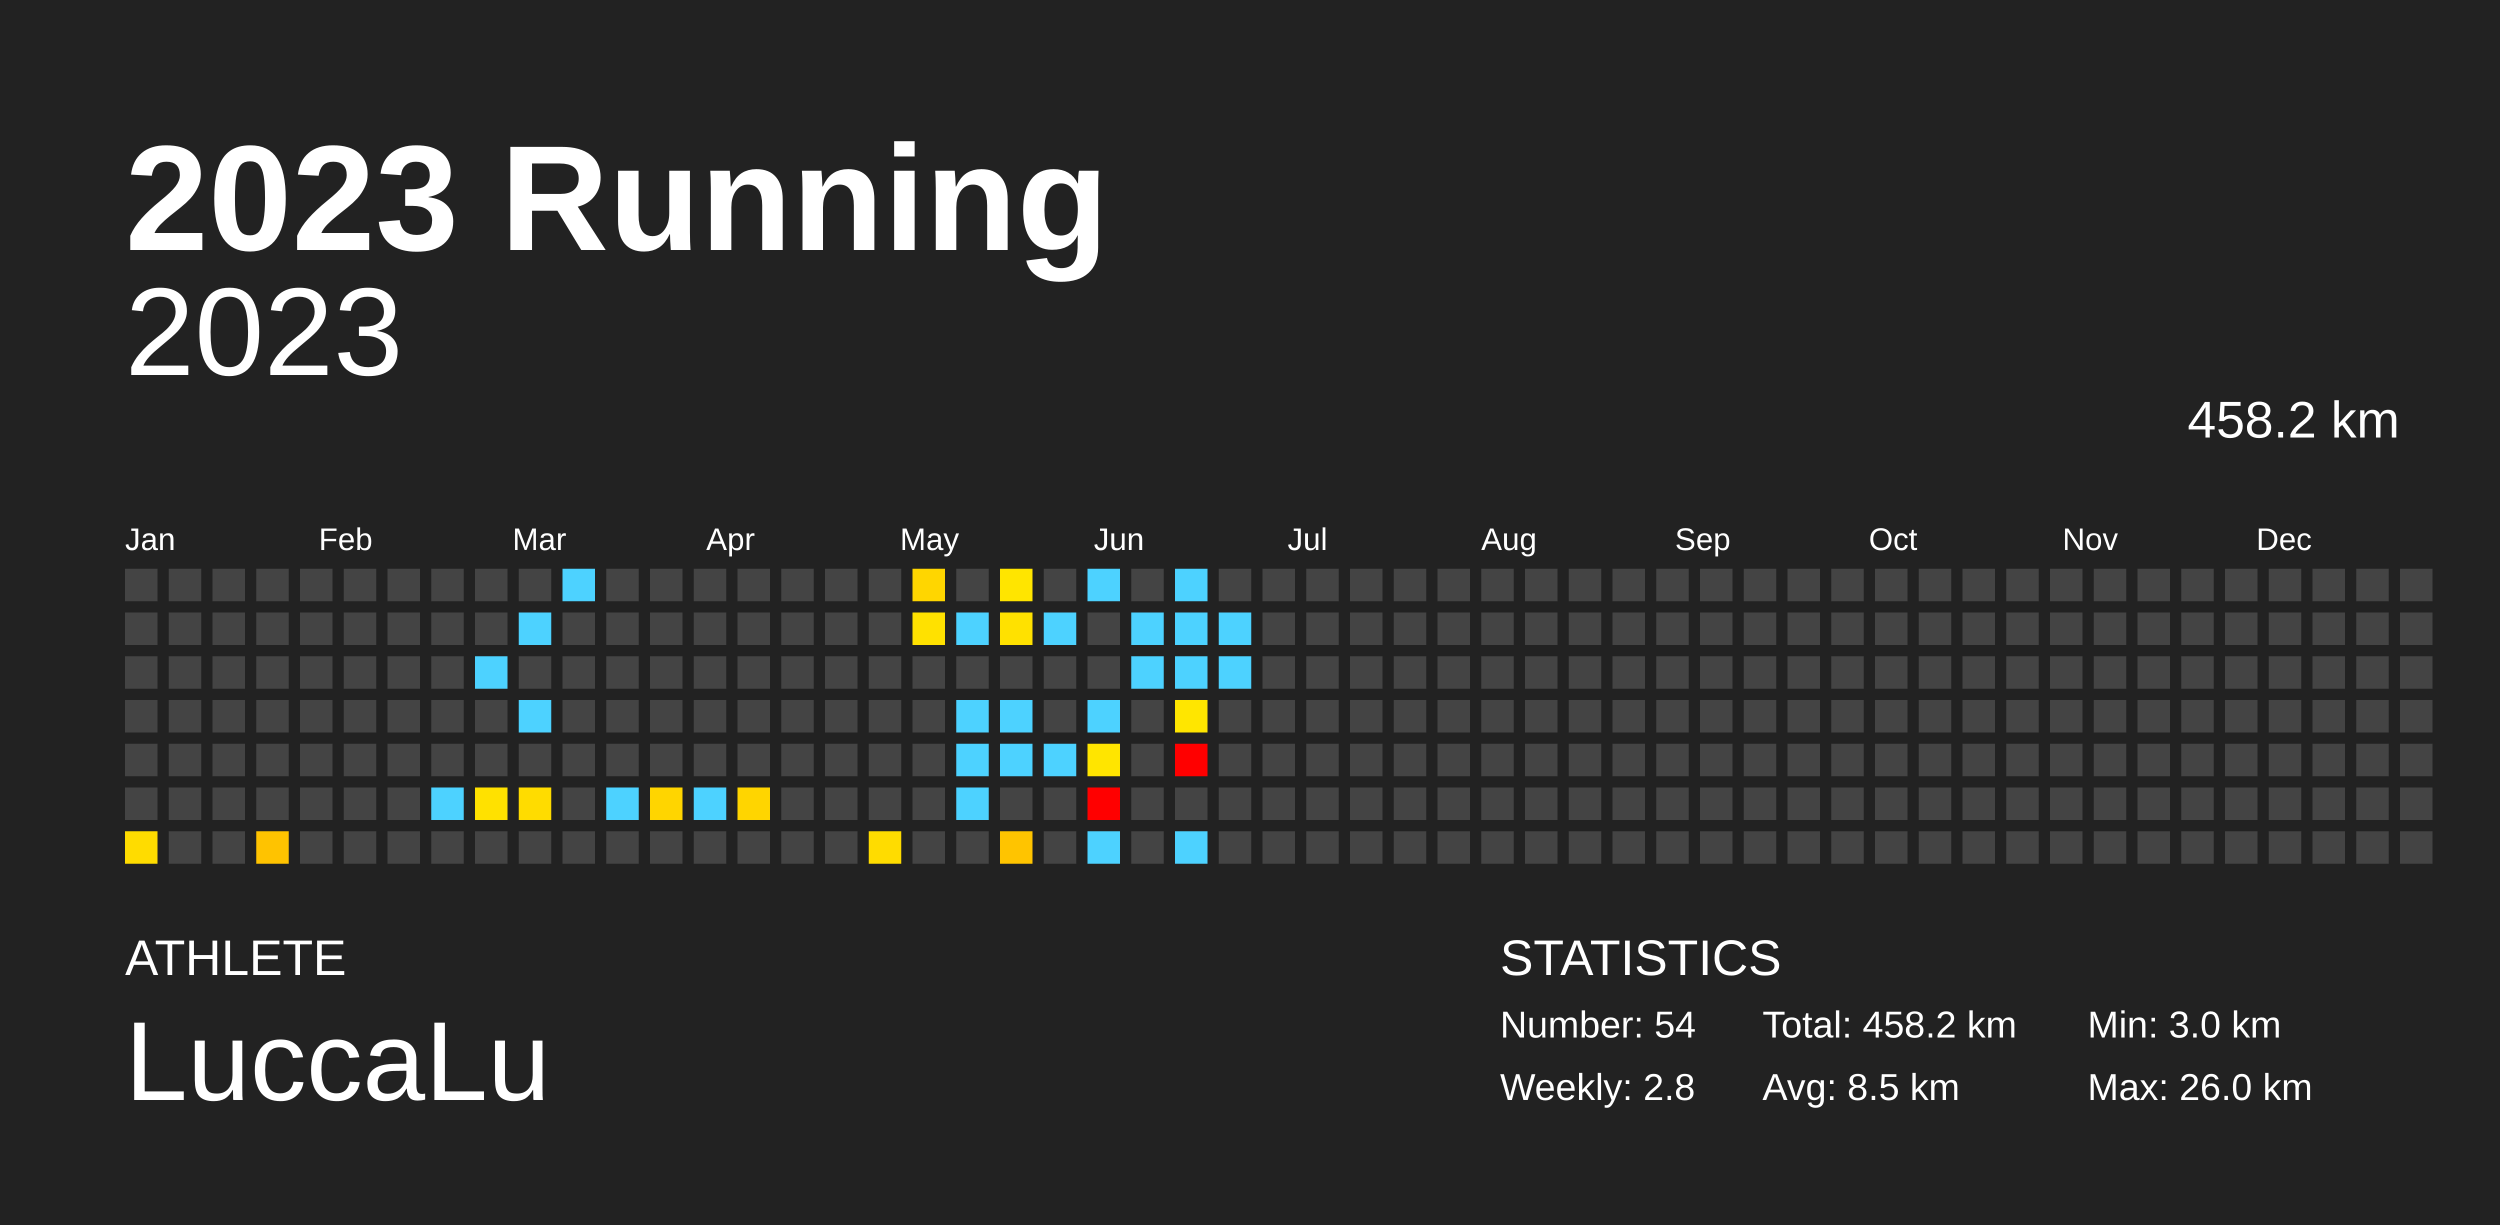
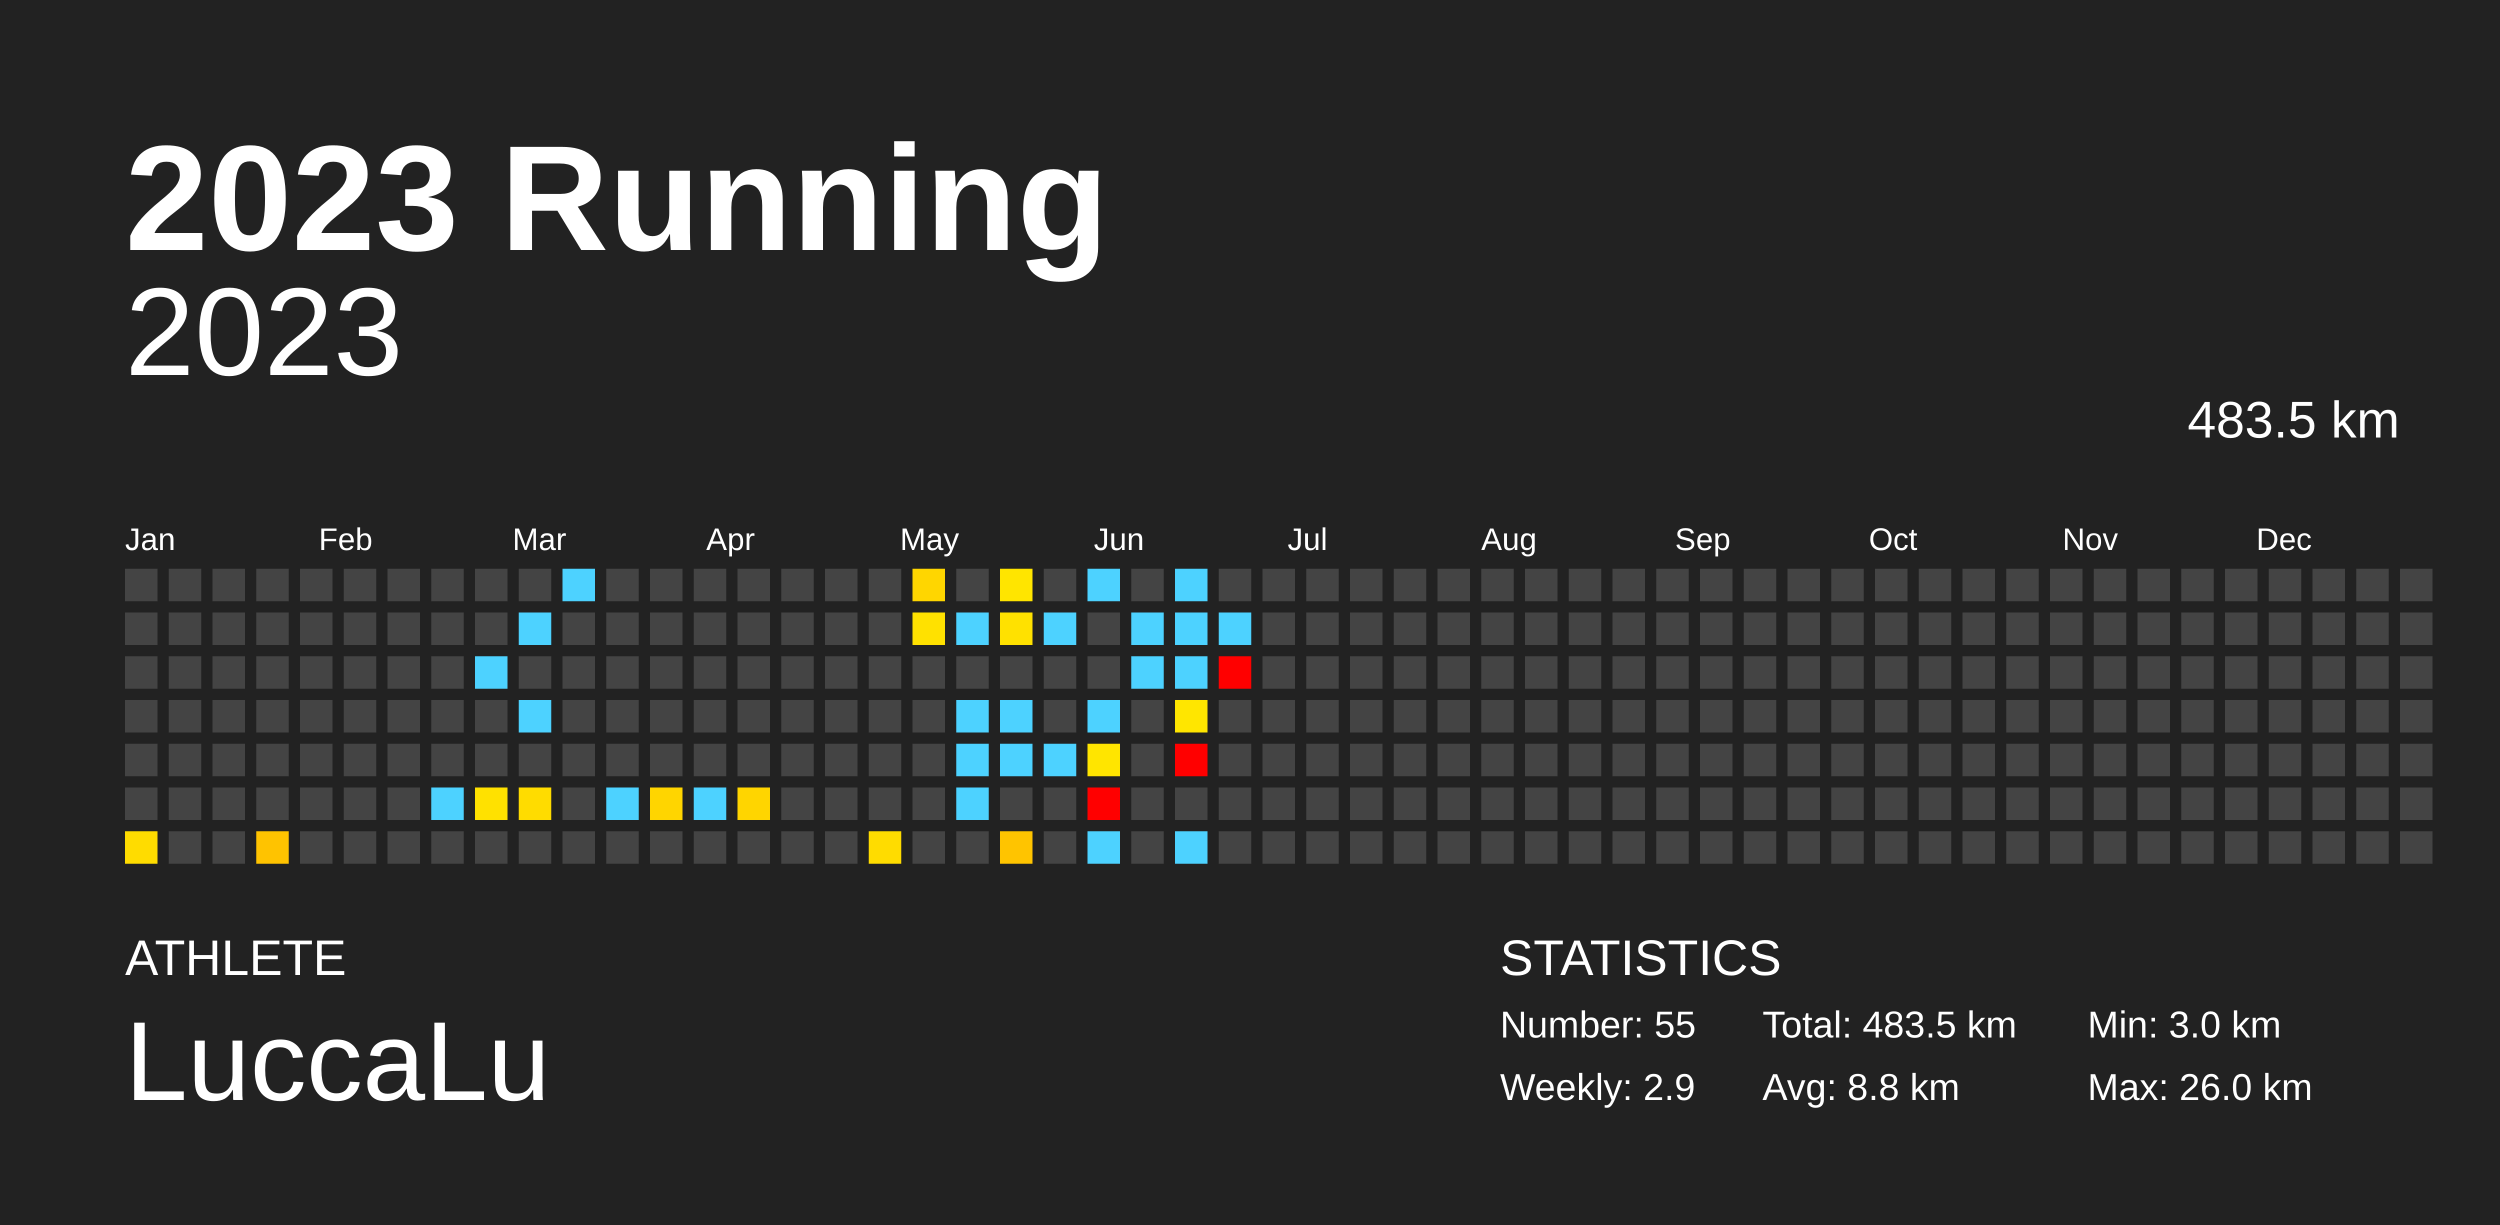
<svg xmlns="http://www.w3.org/2000/svg" baseProfile="full" height="98mm" version="1.1" viewBox="0,0,200,98" width="200mm">
  <defs />
  <rect fill="#222222" height="98" width="200" x="0" y="0" />
  <text fill="#FFFFFF" style="font-size:12px; font-family:Arial; font-weight:bold;" x="10" y="20">2023 Running</text>
  <text fill="#FFFFFF" style="font-size:4px; font-family:Arial" x="10" y="78">ATHLETE</text>
  <text fill="#FFFFFF" style="font-size:9px; font-family:Arial" x="10" y="88">LuccaLu</text>
  <text fill="#FFFFFF" style="font-size:4px; font-family:Arial" x="120" y="78">STATISTICS</text>
-   <text fill="#FFFFFF" style="font-size:3px; font-family:Arial" x="120" y="83">Number: 54</text>
-   <text fill="#FFFFFF" style="font-size:3px; font-family:Arial" x="120" y="88">Weekly: 2.8</text>
-   <text fill="#FFFFFF" style="font-size:3px; font-family:Arial" x="141" y="83">Total: 458.2 km</text>
-   <text fill="#FFFFFF" style="font-size:3px; font-family:Arial" x="141" y="88">Avg: 8.5 km</text>
+   <text fill="#FFFFFF" style="font-size:3px; font-family:Arial" x="120" y="83">Number: 55</text>
+   <text fill="#FFFFFF" style="font-size:3px; font-family:Arial" x="120" y="88">Weekly: 2.9</text>
+   <text fill="#FFFFFF" style="font-size:3px; font-family:Arial" x="141" y="83">Total: 483.5 km</text>
+   <text fill="#FFFFFF" style="font-size:3px; font-family:Arial" x="141" y="88">Avg: 8.8 km</text>
  <text fill="#FFFFFF" style="font-size:3px; font-family:Arial" x="167" y="83">Min: 3.0 km</text>
  <text fill="#FFFFFF" style="font-size:3px; font-family:Arial" x="167" y="88">Max: 26.0 km</text>
  <text alignment-baseline="hanging" fill="#FFFFFF" style="font-size:10.0px; font-family:Arial;" x="10" y="30">2023</text>
-   <text alignment-baseline="hanging" fill="#FFFFFF" style="font-size:4.125px; font-family:Arial;" x="175" y="35">458.2 km</text>
+   <text alignment-baseline="hanging" fill="#FFFFFF" style="font-size:4.125px; font-family:Arial;" x="175" y="35">483.5 km</text>
  <text fill="#FFFFFF" style="font-size:2.5px; font-family:Arial" x="10.0" y="44">Jan</text>
  <text fill="#FFFFFF" style="font-size:2.5px; font-family:Arial" x="25.5" y="44">Feb</text>
  <text fill="#FFFFFF" style="font-size:2.5px; font-family:Arial" x="41.0" y="44">Mar</text>
  <text fill="#FFFFFF" style="font-size:2.5px; font-family:Arial" x="56.5" y="44">Apr</text>
  <text fill="#FFFFFF" style="font-size:2.5px; font-family:Arial" x="72.0" y="44">May</text>
  <text fill="#FFFFFF" style="font-size:2.5px; font-family:Arial" x="87.5" y="44">Jun</text>
  <text fill="#FFFFFF" style="font-size:2.5px; font-family:Arial" x="103.0" y="44">Jul</text>
  <text fill="#FFFFFF" style="font-size:2.5px; font-family:Arial" x="118.5" y="44">Aug</text>
  <text fill="#FFFFFF" style="font-size:2.5px; font-family:Arial" x="134.0" y="44">Sep</text>
  <text fill="#FFFFFF" style="font-size:2.5px; font-family:Arial" x="149.5" y="44">Oct</text>
  <text fill="#FFFFFF" style="font-size:2.5px; font-family:Arial" x="165.0" y="44">Nov</text>
  <text fill="#FFFFFF" style="font-size:2.5px; font-family:Arial" x="180.5" y="44">Dec</text>
  <rect fill="#444444" height="2.6" width="2.6" x="10.0" y="45.5" />
  <rect fill="#444444" height="2.6" width="2.6" x="10.0" y="49.0" />
  <rect fill="#444444" height="2.6" width="2.6" x="10.0" y="52.5" />
  <rect fill="#444444" height="2.6" width="2.6" x="10.0" y="56.0" />
  <rect fill="#444444" height="2.6" width="2.6" x="10.0" y="59.5" />
  <rect fill="#444444" height="2.6" width="2.6" x="10.0" y="63.0" />
  <rect fill="#ffdc00" height="2.6" width="2.6" x="10.0" y="66.5" />
  <rect fill="#444444" height="2.6" width="2.6" x="13.5" y="45.5" />
  <rect fill="#444444" height="2.6" width="2.6" x="13.5" y="49.0" />
  <rect fill="#444444" height="2.6" width="2.6" x="13.5" y="52.5" />
  <rect fill="#444444" height="2.6" width="2.6" x="13.5" y="56.0" />
  <rect fill="#444444" height="2.6" width="2.6" x="13.5" y="59.5" />
  <rect fill="#444444" height="2.6" width="2.6" x="13.5" y="63.0" />
  <rect fill="#444444" height="2.6" width="2.6" x="13.5" y="66.5" />
  <rect fill="#444444" height="2.6" width="2.6" x="17.0" y="45.5" />
  <rect fill="#444444" height="2.6" width="2.6" x="17.0" y="49.0" />
  <rect fill="#444444" height="2.6" width="2.6" x="17.0" y="52.5" />
  <rect fill="#444444" height="2.6" width="2.6" x="17.0" y="56.0" />
  <rect fill="#444444" height="2.6" width="2.6" x="17.0" y="59.5" />
  <rect fill="#444444" height="2.6" width="2.6" x="17.0" y="63.0" />
  <rect fill="#444444" height="2.6" width="2.6" x="17.0" y="66.5" />
  <rect fill="#444444" height="2.6" width="2.6" x="20.5" y="45.5" />
  <rect fill="#444444" height="2.6" width="2.6" x="20.5" y="49.0" />
  <rect fill="#444444" height="2.6" width="2.6" x="20.5" y="52.5" />
  <rect fill="#444444" height="2.6" width="2.6" x="20.5" y="56.0" />
  <rect fill="#444444" height="2.6" width="2.6" x="20.5" y="59.5" />
  <rect fill="#444444" height="2.6" width="2.6" x="20.5" y="63.0" />
  <rect fill="#ffc300" height="2.6" width="2.6" x="20.5" y="66.5" />
  <rect fill="#444444" height="2.6" width="2.6" x="24.0" y="45.5" />
  <rect fill="#444444" height="2.6" width="2.6" x="24.0" y="49.0" />
  <rect fill="#444444" height="2.6" width="2.6" x="24.0" y="52.5" />
  <rect fill="#444444" height="2.6" width="2.6" x="24.0" y="56.0" />
  <rect fill="#444444" height="2.6" width="2.6" x="24.0" y="59.5" />
  <rect fill="#444444" height="2.6" width="2.6" x="24.0" y="63.0" />
  <rect fill="#444444" height="2.6" width="2.6" x="24.0" y="66.5" />
  <rect fill="#444444" height="2.6" width="2.6" x="27.5" y="45.5" />
  <rect fill="#444444" height="2.6" width="2.6" x="27.5" y="49.0" />
  <rect fill="#444444" height="2.6" width="2.6" x="27.5" y="52.5" />
  <rect fill="#444444" height="2.6" width="2.6" x="27.5" y="56.0" />
  <rect fill="#444444" height="2.6" width="2.6" x="27.5" y="59.5" />
  <rect fill="#444444" height="2.6" width="2.6" x="27.5" y="63.0" />
  <rect fill="#444444" height="2.6" width="2.6" x="27.5" y="66.5" />
  <rect fill="#444444" height="2.6" width="2.6" x="31.0" y="45.5" />
  <rect fill="#444444" height="2.6" width="2.6" x="31.0" y="49.0" />
  <rect fill="#444444" height="2.6" width="2.6" x="31.0" y="52.5" />
  <rect fill="#444444" height="2.6" width="2.6" x="31.0" y="56.0" />
  <rect fill="#444444" height="2.6" width="2.6" x="31.0" y="59.5" />
  <rect fill="#444444" height="2.6" width="2.6" x="31.0" y="63.0" />
  <rect fill="#444444" height="2.6" width="2.6" x="31.0" y="66.5" />
  <rect fill="#444444" height="2.6" width="2.6" x="34.5" y="45.5" />
  <rect fill="#444444" height="2.6" width="2.6" x="34.5" y="49.0" />
  <rect fill="#444444" height="2.6" width="2.6" x="34.5" y="52.5" />
  <rect fill="#444444" height="2.6" width="2.6" x="34.5" y="56.0" />
  <rect fill="#444444" height="2.6" width="2.6" x="34.5" y="59.5" />
  <rect fill="#4dd2ff" height="2.6" width="2.6" x="34.5" y="63.0" />
  <rect fill="#444444" height="2.6" width="2.6" x="34.5" y="66.5" />
  <rect fill="#444444" height="2.6" width="2.6" x="38.0" y="45.5" />
  <rect fill="#444444" height="2.6" width="2.6" x="38.0" y="49.0" />
  <rect fill="#4dd2ff" height="2.6" width="2.6" x="38.0" y="52.5" />
  <rect fill="#444444" height="2.6" width="2.6" x="38.0" y="56.0" />
  <rect fill="#444444" height="2.6" width="2.6" x="38.0" y="59.5" />
  <rect fill="#ffe100" height="2.6" width="2.6" x="38.0" y="63.0" />
  <rect fill="#444444" height="2.6" width="2.6" x="38.0" y="66.5" />
  <rect fill="#444444" height="2.6" width="2.6" x="41.5" y="45.5" />
  <rect fill="#4dd2ff" height="2.6" width="2.6" x="41.5" y="49.0" />
  <rect fill="#444444" height="2.6" width="2.6" x="41.5" y="52.5" />
  <rect fill="#4dd2ff" height="2.6" width="2.6" x="41.5" y="56.0" />
  <rect fill="#444444" height="2.6" width="2.6" x="41.5" y="59.5" />
  <rect fill="#ffdc00" height="2.6" width="2.6" x="41.5" y="63.0" />
  <rect fill="#444444" height="2.6" width="2.6" x="41.5" y="66.5" />
  <rect fill="#4dd2ff" height="2.6" width="2.6" x="45.0" y="45.5" />
  <rect fill="#444444" height="2.6" width="2.6" x="45.0" y="49.0" />
  <rect fill="#444444" height="2.6" width="2.6" x="45.0" y="52.5" />
  <rect fill="#444444" height="2.6" width="2.6" x="45.0" y="56.0" />
  <rect fill="#444444" height="2.6" width="2.6" x="45.0" y="59.5" />
  <rect fill="#444444" height="2.6" width="2.6" x="45.0" y="63.0" />
  <rect fill="#444444" height="2.6" width="2.6" x="45.0" y="66.5" />
  <rect fill="#444444" height="2.6" width="2.6" x="48.5" y="45.5" />
  <rect fill="#444444" height="2.6" width="2.6" x="48.5" y="49.0" />
  <rect fill="#444444" height="2.6" width="2.6" x="48.5" y="52.5" />
  <rect fill="#444444" height="2.6" width="2.6" x="48.5" y="56.0" />
  <rect fill="#444444" height="2.6" width="2.6" x="48.5" y="59.5" />
  <rect fill="#4dd2ff" height="2.6" width="2.6" x="48.5" y="63.0" />
  <rect fill="#444444" height="2.6" width="2.6" x="48.5" y="66.5" />
  <rect fill="#444444" height="2.6" width="2.6" x="52.0" y="45.5" />
  <rect fill="#444444" height="2.6" width="2.6" x="52.0" y="49.0" />
  <rect fill="#444444" height="2.6" width="2.6" x="52.0" y="52.5" />
  <rect fill="#444444" height="2.6" width="2.6" x="52.0" y="56.0" />
  <rect fill="#444444" height="2.6" width="2.6" x="52.0" y="59.5" />
  <rect fill="#ffd500" height="2.6" width="2.6" x="52.0" y="63.0" />
  <rect fill="#444444" height="2.6" width="2.6" x="52.0" y="66.5" />
  <rect fill="#444444" height="2.6" width="2.6" x="55.5" y="45.5" />
  <rect fill="#444444" height="2.6" width="2.6" x="55.5" y="49.0" />
  <rect fill="#444444" height="2.6" width="2.6" x="55.5" y="52.5" />
  <rect fill="#444444" height="2.6" width="2.6" x="55.5" y="56.0" />
  <rect fill="#444444" height="2.6" width="2.6" x="55.5" y="59.5" />
  <rect fill="#4dd2ff" height="2.6" width="2.6" x="55.5" y="63.0" />
  <rect fill="#444444" height="2.6" width="2.6" x="55.5" y="66.5" />
  <rect fill="#444444" height="2.6" width="2.6" x="59.0" y="45.5" />
  <rect fill="#444444" height="2.6" width="2.6" x="59.0" y="49.0" />
  <rect fill="#444444" height="2.6" width="2.6" x="59.0" y="52.5" />
  <rect fill="#444444" height="2.6" width="2.6" x="59.0" y="56.0" />
  <rect fill="#444444" height="2.6" width="2.6" x="59.0" y="59.5" />
  <rect fill="#ffd500" height="2.6" width="2.6" x="59.0" y="63.0" />
  <rect fill="#444444" height="2.6" width="2.6" x="59.0" y="66.5" />
  <rect fill="#444444" height="2.6" width="2.6" x="62.5" y="45.5" />
  <rect fill="#444444" height="2.6" width="2.6" x="62.5" y="49.0" />
  <rect fill="#444444" height="2.6" width="2.6" x="62.5" y="52.5" />
  <rect fill="#444444" height="2.6" width="2.6" x="62.5" y="56.0" />
  <rect fill="#444444" height="2.6" width="2.6" x="62.5" y="59.5" />
  <rect fill="#444444" height="2.6" width="2.6" x="62.5" y="63.0" />
  <rect fill="#444444" height="2.6" width="2.6" x="62.5" y="66.5" />
  <rect fill="#444444" height="2.6" width="2.6" x="66.0" y="45.5" />
  <rect fill="#444444" height="2.6" width="2.6" x="66.0" y="49.0" />
  <rect fill="#444444" height="2.6" width="2.6" x="66.0" y="52.5" />
  <rect fill="#444444" height="2.6" width="2.6" x="66.0" y="56.0" />
  <rect fill="#444444" height="2.6" width="2.6" x="66.0" y="59.5" />
  <rect fill="#444444" height="2.6" width="2.6" x="66.0" y="63.0" />
  <rect fill="#444444" height="2.6" width="2.6" x="66.0" y="66.5" />
  <rect fill="#444444" height="2.6" width="2.6" x="69.5" y="45.5" />
  <rect fill="#444444" height="2.6" width="2.6" x="69.5" y="49.0" />
  <rect fill="#444444" height="2.6" width="2.6" x="69.5" y="52.5" />
  <rect fill="#444444" height="2.6" width="2.6" x="69.5" y="56.0" />
  <rect fill="#444444" height="2.6" width="2.6" x="69.5" y="59.5" />
  <rect fill="#444444" height="2.6" width="2.6" x="69.5" y="63.0" />
  <rect fill="#ffdc00" height="2.6" width="2.6" x="69.5" y="66.5" />
  <rect fill="#ffd600" height="2.6" width="2.6" x="73.0" y="45.5" />
  <rect fill="#ffe100" height="2.6" width="2.6" x="73.0" y="49.0" />
  <rect fill="#444444" height="2.6" width="2.6" x="73.0" y="52.5" />
  <rect fill="#444444" height="2.6" width="2.6" x="73.0" y="56.0" />
  <rect fill="#444444" height="2.6" width="2.6" x="73.0" y="59.5" />
  <rect fill="#444444" height="2.6" width="2.6" x="73.0" y="63.0" />
  <rect fill="#444444" height="2.6" width="2.6" x="73.0" y="66.5" />
  <rect fill="#444444" height="2.6" width="2.6" x="76.5" y="45.5" />
  <rect fill="#4dd2ff" height="2.6" width="2.6" x="76.5" y="49.0" />
  <rect fill="#444444" height="2.6" width="2.6" x="76.5" y="52.5" />
  <rect fill="#4dd2ff" height="2.6" width="2.6" x="76.5" y="56.0" />
  <rect fill="#4dd2ff" height="2.6" width="2.6" x="76.5" y="59.5" />
  <rect fill="#4dd2ff" height="2.6" width="2.6" x="76.5" y="63.0" />
  <rect fill="#444444" height="2.6" width="2.6" x="76.5" y="66.5" />
  <rect fill="#ffe500" height="2.6" width="2.6" x="80.0" y="45.5" />
  <rect fill="#ffe100" height="2.6" width="2.6" x="80.0" y="49.0" />
  <rect fill="#444444" height="2.6" width="2.6" x="80.0" y="52.5" />
  <rect fill="#4dd2ff" height="2.6" width="2.6" x="80.0" y="56.0" />
  <rect fill="#4dd2ff" height="2.6" width="2.6" x="80.0" y="59.5" />
  <rect fill="#444444" height="2.6" width="2.6" x="80.0" y="63.0" />
  <rect fill="#ffc400" height="2.6" width="2.6" x="80.0" y="66.5" />
  <rect fill="#444444" height="2.6" width="2.6" x="83.5" y="45.5" />
  <rect fill="#4dd2ff" height="2.6" width="2.6" x="83.5" y="49.0" />
  <rect fill="#444444" height="2.6" width="2.6" x="83.5" y="52.5" />
  <rect fill="#444444" height="2.6" width="2.6" x="83.5" y="56.0" />
  <rect fill="#4dd2ff" height="2.6" width="2.6" x="83.5" y="59.5" />
  <rect fill="#444444" height="2.6" width="2.6" x="83.5" y="63.0" />
  <rect fill="#444444" height="2.6" width="2.6" x="83.5" y="66.5" />
  <rect fill="#4dd2ff" height="2.6" width="2.6" x="87.0" y="45.5" />
  <rect fill="#444444" height="2.6" width="2.6" x="87.0" y="49.0" />
  <rect fill="#444444" height="2.6" width="2.6" x="87.0" y="52.5" />
  <rect fill="#4dd2ff" height="2.6" width="2.6" x="87.0" y="56.0" />
  <rect fill="#ffe500" height="2.6" width="2.6" x="87.0" y="59.5" />
  <rect fill="red" height="2.6" width="2.6" x="87.0" y="63.0" />
  <rect fill="#4dd2ff" height="2.6" width="2.6" x="87.0" y="66.5" />
  <rect fill="#444444" height="2.6" width="2.6" x="90.5" y="45.5" />
  <rect fill="#4dd2ff" height="2.6" width="2.6" x="90.5" y="49.0" />
  <rect fill="#4dd2ff" height="2.6" width="2.6" x="90.5" y="52.5" />
  <rect fill="#444444" height="2.6" width="2.6" x="90.5" y="56.0" />
  <rect fill="#444444" height="2.6" width="2.6" x="90.5" y="59.5" />
  <rect fill="#444444" height="2.6" width="2.6" x="90.5" y="63.0" />
  <rect fill="#444444" height="2.6" width="2.6" x="90.5" y="66.5" />
  <rect fill="#4dd2ff" height="2.6" width="2.6" x="94.0" y="45.5" />
  <rect fill="#4dd2ff" height="2.6" width="2.6" x="94.0" y="49.0" />
  <rect fill="#4dd2ff" height="2.6" width="2.6" x="94.0" y="52.5" />
  <rect fill="#ffe600" height="2.6" width="2.6" x="94.0" y="56.0" />
  <rect fill="red" height="2.6" width="2.6" x="94.0" y="59.5" />
  <rect fill="#444444" height="2.6" width="2.6" x="94.0" y="63.0" />
  <rect fill="#4dd2ff" height="2.6" width="2.6" x="94.0" y="66.5" />
  <rect fill="#444444" height="2.6" width="2.6" x="97.5" y="45.5" />
  <rect fill="#4dd2ff" height="2.6" width="2.6" x="97.5" y="49.0" />
-   <rect fill="#4dd2ff" height="2.6" width="2.6" x="97.5" y="52.5" />
+   <rect fill="red" height="2.6" width="2.6" x="97.5" y="52.5" />
  <rect fill="#444444" height="2.6" width="2.6" x="97.5" y="56.0" />
  <rect fill="#444444" height="2.6" width="2.6" x="97.5" y="59.5" />
  <rect fill="#444444" height="2.6" width="2.6" x="97.5" y="63.0" />
  <rect fill="#444444" height="2.6" width="2.6" x="97.5" y="66.5" />
  <rect fill="#444444" height="2.6" width="2.6" x="101.0" y="45.5" />
  <rect fill="#444444" height="2.6" width="2.6" x="101.0" y="49.0" />
  <rect fill="#444444" height="2.6" width="2.6" x="101.0" y="52.5" />
  <rect fill="#444444" height="2.6" width="2.6" x="101.0" y="56.0" />
  <rect fill="#444444" height="2.6" width="2.6" x="101.0" y="59.5" />
  <rect fill="#444444" height="2.6" width="2.6" x="101.0" y="63.0" />
  <rect fill="#444444" height="2.6" width="2.6" x="101.0" y="66.5" />
  <rect fill="#444444" height="2.6" width="2.6" x="104.5" y="45.5" />
  <rect fill="#444444" height="2.6" width="2.6" x="104.5" y="49.0" />
  <rect fill="#444444" height="2.6" width="2.6" x="104.5" y="52.5" />
  <rect fill="#444444" height="2.6" width="2.6" x="104.5" y="56.0" />
  <rect fill="#444444" height="2.6" width="2.6" x="104.5" y="59.5" />
  <rect fill="#444444" height="2.6" width="2.6" x="104.5" y="63.0" />
  <rect fill="#444444" height="2.6" width="2.6" x="104.5" y="66.5" />
  <rect fill="#444444" height="2.6" width="2.6" x="108.0" y="45.5" />
  <rect fill="#444444" height="2.6" width="2.6" x="108.0" y="49.0" />
  <rect fill="#444444" height="2.6" width="2.6" x="108.0" y="52.5" />
  <rect fill="#444444" height="2.6" width="2.6" x="108.0" y="56.0" />
  <rect fill="#444444" height="2.6" width="2.6" x="108.0" y="59.5" />
  <rect fill="#444444" height="2.6" width="2.6" x="108.0" y="63.0" />
  <rect fill="#444444" height="2.6" width="2.6" x="108.0" y="66.5" />
  <rect fill="#444444" height="2.6" width="2.6" x="111.5" y="45.5" />
  <rect fill="#444444" height="2.6" width="2.6" x="111.5" y="49.0" />
  <rect fill="#444444" height="2.6" width="2.6" x="111.5" y="52.5" />
  <rect fill="#444444" height="2.6" width="2.6" x="111.5" y="56.0" />
  <rect fill="#444444" height="2.6" width="2.6" x="111.5" y="59.5" />
  <rect fill="#444444" height="2.6" width="2.6" x="111.5" y="63.0" />
  <rect fill="#444444" height="2.6" width="2.6" x="111.5" y="66.5" />
  <rect fill="#444444" height="2.6" width="2.6" x="115.0" y="45.5" />
  <rect fill="#444444" height="2.6" width="2.6" x="115.0" y="49.0" />
  <rect fill="#444444" height="2.6" width="2.6" x="115.0" y="52.5" />
  <rect fill="#444444" height="2.6" width="2.6" x="115.0" y="56.0" />
  <rect fill="#444444" height="2.6" width="2.6" x="115.0" y="59.5" />
  <rect fill="#444444" height="2.6" width="2.6" x="115.0" y="63.0" />
  <rect fill="#444444" height="2.6" width="2.6" x="115.0" y="66.5" />
  <rect fill="#444444" height="2.6" width="2.6" x="118.5" y="45.5" />
  <rect fill="#444444" height="2.6" width="2.6" x="118.5" y="49.0" />
  <rect fill="#444444" height="2.6" width="2.6" x="118.5" y="52.5" />
  <rect fill="#444444" height="2.6" width="2.6" x="118.5" y="56.0" />
  <rect fill="#444444" height="2.6" width="2.6" x="118.5" y="59.5" />
  <rect fill="#444444" height="2.6" width="2.6" x="118.5" y="63.0" />
  <rect fill="#444444" height="2.6" width="2.6" x="118.5" y="66.5" />
  <rect fill="#444444" height="2.6" width="2.6" x="122.0" y="45.5" />
  <rect fill="#444444" height="2.6" width="2.6" x="122.0" y="49.0" />
  <rect fill="#444444" height="2.6" width="2.6" x="122.0" y="52.5" />
  <rect fill="#444444" height="2.6" width="2.6" x="122.0" y="56.0" />
  <rect fill="#444444" height="2.6" width="2.6" x="122.0" y="59.5" />
  <rect fill="#444444" height="2.6" width="2.6" x="122.0" y="63.0" />
  <rect fill="#444444" height="2.6" width="2.6" x="122.0" y="66.5" />
  <rect fill="#444444" height="2.6" width="2.6" x="125.5" y="45.5" />
  <rect fill="#444444" height="2.6" width="2.6" x="125.5" y="49.0" />
  <rect fill="#444444" height="2.6" width="2.6" x="125.5" y="52.5" />
  <rect fill="#444444" height="2.6" width="2.6" x="125.5" y="56.0" />
  <rect fill="#444444" height="2.6" width="2.6" x="125.5" y="59.5" />
  <rect fill="#444444" height="2.6" width="2.6" x="125.5" y="63.0" />
  <rect fill="#444444" height="2.6" width="2.6" x="125.5" y="66.5" />
  <rect fill="#444444" height="2.6" width="2.6" x="129.0" y="45.5" />
  <rect fill="#444444" height="2.6" width="2.6" x="129.0" y="49.0" />
  <rect fill="#444444" height="2.6" width="2.6" x="129.0" y="52.5" />
  <rect fill="#444444" height="2.6" width="2.6" x="129.0" y="56.0" />
  <rect fill="#444444" height="2.6" width="2.6" x="129.0" y="59.5" />
  <rect fill="#444444" height="2.6" width="2.6" x="129.0" y="63.0" />
  <rect fill="#444444" height="2.6" width="2.6" x="129.0" y="66.5" />
  <rect fill="#444444" height="2.6" width="2.6" x="132.5" y="45.5" />
  <rect fill="#444444" height="2.6" width="2.6" x="132.5" y="49.0" />
  <rect fill="#444444" height="2.6" width="2.6" x="132.5" y="52.5" />
  <rect fill="#444444" height="2.6" width="2.6" x="132.5" y="56.0" />
  <rect fill="#444444" height="2.6" width="2.6" x="132.5" y="59.5" />
  <rect fill="#444444" height="2.6" width="2.6" x="132.5" y="63.0" />
  <rect fill="#444444" height="2.6" width="2.6" x="132.5" y="66.5" />
  <rect fill="#444444" height="2.6" width="2.6" x="136.0" y="45.5" />
  <rect fill="#444444" height="2.6" width="2.6" x="136.0" y="49.0" />
  <rect fill="#444444" height="2.6" width="2.6" x="136.0" y="52.5" />
  <rect fill="#444444" height="2.6" width="2.6" x="136.0" y="56.0" />
  <rect fill="#444444" height="2.6" width="2.6" x="136.0" y="59.5" />
  <rect fill="#444444" height="2.6" width="2.6" x="136.0" y="63.0" />
  <rect fill="#444444" height="2.6" width="2.6" x="136.0" y="66.5" />
  <rect fill="#444444" height="2.6" width="2.6" x="139.5" y="45.5" />
  <rect fill="#444444" height="2.6" width="2.6" x="139.5" y="49.0" />
  <rect fill="#444444" height="2.6" width="2.6" x="139.5" y="52.5" />
  <rect fill="#444444" height="2.6" width="2.6" x="139.5" y="56.0" />
  <rect fill="#444444" height="2.6" width="2.6" x="139.5" y="59.5" />
  <rect fill="#444444" height="2.6" width="2.6" x="139.5" y="63.0" />
  <rect fill="#444444" height="2.6" width="2.6" x="139.5" y="66.5" />
  <rect fill="#444444" height="2.6" width="2.6" x="143.0" y="45.5" />
  <rect fill="#444444" height="2.6" width="2.6" x="143.0" y="49.0" />
  <rect fill="#444444" height="2.6" width="2.6" x="143.0" y="52.5" />
  <rect fill="#444444" height="2.6" width="2.6" x="143.0" y="56.0" />
  <rect fill="#444444" height="2.6" width="2.6" x="143.0" y="59.5" />
  <rect fill="#444444" height="2.6" width="2.6" x="143.0" y="63.0" />
  <rect fill="#444444" height="2.6" width="2.6" x="143.0" y="66.5" />
  <rect fill="#444444" height="2.6" width="2.6" x="146.5" y="45.5" />
  <rect fill="#444444" height="2.6" width="2.6" x="146.5" y="49.0" />
  <rect fill="#444444" height="2.6" width="2.6" x="146.5" y="52.5" />
  <rect fill="#444444" height="2.6" width="2.6" x="146.5" y="56.0" />
  <rect fill="#444444" height="2.6" width="2.6" x="146.5" y="59.5" />
  <rect fill="#444444" height="2.6" width="2.6" x="146.5" y="63.0" />
  <rect fill="#444444" height="2.6" width="2.6" x="146.5" y="66.5" />
  <rect fill="#444444" height="2.6" width="2.6" x="150.0" y="45.5" />
  <rect fill="#444444" height="2.6" width="2.6" x="150.0" y="49.0" />
  <rect fill="#444444" height="2.6" width="2.6" x="150.0" y="52.5" />
  <rect fill="#444444" height="2.6" width="2.6" x="150.0" y="56.0" />
  <rect fill="#444444" height="2.6" width="2.6" x="150.0" y="59.5" />
  <rect fill="#444444" height="2.6" width="2.6" x="150.0" y="63.0" />
  <rect fill="#444444" height="2.6" width="2.6" x="150.0" y="66.5" />
  <rect fill="#444444" height="2.6" width="2.6" x="153.5" y="45.5" />
  <rect fill="#444444" height="2.6" width="2.6" x="153.5" y="49.0" />
  <rect fill="#444444" height="2.6" width="2.6" x="153.5" y="52.5" />
  <rect fill="#444444" height="2.6" width="2.6" x="153.5" y="56.0" />
  <rect fill="#444444" height="2.6" width="2.6" x="153.5" y="59.5" />
  <rect fill="#444444" height="2.6" width="2.6" x="153.5" y="63.0" />
  <rect fill="#444444" height="2.6" width="2.6" x="153.5" y="66.5" />
  <rect fill="#444444" height="2.6" width="2.6" x="157.0" y="45.5" />
  <rect fill="#444444" height="2.6" width="2.6" x="157.0" y="49.0" />
  <rect fill="#444444" height="2.6" width="2.6" x="157.0" y="52.5" />
  <rect fill="#444444" height="2.6" width="2.6" x="157.0" y="56.0" />
  <rect fill="#444444" height="2.6" width="2.6" x="157.0" y="59.5" />
  <rect fill="#444444" height="2.6" width="2.6" x="157.0" y="63.0" />
  <rect fill="#444444" height="2.6" width="2.6" x="157.0" y="66.5" />
  <rect fill="#444444" height="2.6" width="2.6" x="160.5" y="45.5" />
  <rect fill="#444444" height="2.6" width="2.6" x="160.5" y="49.0" />
  <rect fill="#444444" height="2.6" width="2.6" x="160.5" y="52.5" />
  <rect fill="#444444" height="2.6" width="2.6" x="160.5" y="56.0" />
  <rect fill="#444444" height="2.6" width="2.6" x="160.5" y="59.5" />
  <rect fill="#444444" height="2.6" width="2.6" x="160.5" y="63.0" />
  <rect fill="#444444" height="2.6" width="2.6" x="160.5" y="66.5" />
  <rect fill="#444444" height="2.6" width="2.6" x="164.0" y="45.5" />
  <rect fill="#444444" height="2.6" width="2.6" x="164.0" y="49.0" />
  <rect fill="#444444" height="2.6" width="2.6" x="164.0" y="52.5" />
  <rect fill="#444444" height="2.6" width="2.6" x="164.0" y="56.0" />
  <rect fill="#444444" height="2.6" width="2.6" x="164.0" y="59.5" />
  <rect fill="#444444" height="2.6" width="2.6" x="164.0" y="63.0" />
  <rect fill="#444444" height="2.6" width="2.6" x="164.0" y="66.5" />
  <rect fill="#444444" height="2.6" width="2.6" x="167.5" y="45.5" />
  <rect fill="#444444" height="2.6" width="2.6" x="167.5" y="49.0" />
  <rect fill="#444444" height="2.6" width="2.6" x="167.5" y="52.5" />
  <rect fill="#444444" height="2.6" width="2.6" x="167.5" y="56.0" />
  <rect fill="#444444" height="2.6" width="2.6" x="167.5" y="59.5" />
  <rect fill="#444444" height="2.6" width="2.6" x="167.5" y="63.0" />
  <rect fill="#444444" height="2.6" width="2.6" x="167.5" y="66.5" />
  <rect fill="#444444" height="2.6" width="2.6" x="171.0" y="45.5" />
  <rect fill="#444444" height="2.6" width="2.6" x="171.0" y="49.0" />
  <rect fill="#444444" height="2.6" width="2.6" x="171.0" y="52.5" />
  <rect fill="#444444" height="2.6" width="2.6" x="171.0" y="56.0" />
  <rect fill="#444444" height="2.6" width="2.6" x="171.0" y="59.5" />
  <rect fill="#444444" height="2.6" width="2.6" x="171.0" y="63.0" />
  <rect fill="#444444" height="2.6" width="2.6" x="171.0" y="66.5" />
  <rect fill="#444444" height="2.6" width="2.6" x="174.5" y="45.5" />
  <rect fill="#444444" height="2.6" width="2.6" x="174.5" y="49.0" />
  <rect fill="#444444" height="2.6" width="2.6" x="174.5" y="52.5" />
  <rect fill="#444444" height="2.6" width="2.6" x="174.5" y="56.0" />
  <rect fill="#444444" height="2.6" width="2.6" x="174.5" y="59.5" />
  <rect fill="#444444" height="2.6" width="2.6" x="174.5" y="63.0" />
  <rect fill="#444444" height="2.6" width="2.6" x="174.5" y="66.5" />
  <rect fill="#444444" height="2.6" width="2.6" x="178.0" y="45.5" />
  <rect fill="#444444" height="2.6" width="2.6" x="178.0" y="49.0" />
  <rect fill="#444444" height="2.6" width="2.6" x="178.0" y="52.5" />
  <rect fill="#444444" height="2.6" width="2.6" x="178.0" y="56.0" />
  <rect fill="#444444" height="2.6" width="2.6" x="178.0" y="59.5" />
  <rect fill="#444444" height="2.6" width="2.6" x="178.0" y="63.0" />
  <rect fill="#444444" height="2.6" width="2.6" x="178.0" y="66.5" />
  <rect fill="#444444" height="2.6" width="2.6" x="181.5" y="45.5" />
  <rect fill="#444444" height="2.6" width="2.6" x="181.5" y="49.0" />
  <rect fill="#444444" height="2.6" width="2.6" x="181.5" y="52.5" />
  <rect fill="#444444" height="2.6" width="2.6" x="181.5" y="56.0" />
  <rect fill="#444444" height="2.6" width="2.6" x="181.5" y="59.5" />
  <rect fill="#444444" height="2.6" width="2.6" x="181.5" y="63.0" />
  <rect fill="#444444" height="2.6" width="2.6" x="181.5" y="66.5" />
  <rect fill="#444444" height="2.6" width="2.6" x="185.0" y="45.5" />
  <rect fill="#444444" height="2.6" width="2.6" x="185.0" y="49.0" />
  <rect fill="#444444" height="2.6" width="2.6" x="185.0" y="52.5" />
  <rect fill="#444444" height="2.6" width="2.6" x="185.0" y="56.0" />
  <rect fill="#444444" height="2.6" width="2.6" x="185.0" y="59.5" />
  <rect fill="#444444" height="2.6" width="2.6" x="185.0" y="63.0" />
  <rect fill="#444444" height="2.6" width="2.6" x="185.0" y="66.5" />
  <rect fill="#444444" height="2.6" width="2.6" x="188.5" y="45.5" />
  <rect fill="#444444" height="2.6" width="2.6" x="188.5" y="49.0" />
  <rect fill="#444444" height="2.6" width="2.6" x="188.5" y="52.5" />
  <rect fill="#444444" height="2.6" width="2.6" x="188.5" y="56.0" />
  <rect fill="#444444" height="2.6" width="2.6" x="188.5" y="59.5" />
  <rect fill="#444444" height="2.6" width="2.6" x="188.5" y="63.0" />
  <rect fill="#444444" height="2.6" width="2.6" x="188.5" y="66.5" />
  <rect fill="#444444" height="2.6" width="2.6" x="192.0" y="45.5" />
  <rect fill="#444444" height="2.6" width="2.6" x="192.0" y="49.0" />
  <rect fill="#444444" height="2.6" width="2.6" x="192.0" y="52.5" />
  <rect fill="#444444" height="2.6" width="2.6" x="192.0" y="56.0" />
  <rect fill="#444444" height="2.6" width="2.6" x="192.0" y="59.5" />
  <rect fill="#444444" height="2.6" width="2.6" x="192.0" y="63.0" />
  <rect fill="#444444" height="2.6" width="2.6" x="192.0" y="66.5" />
</svg>
